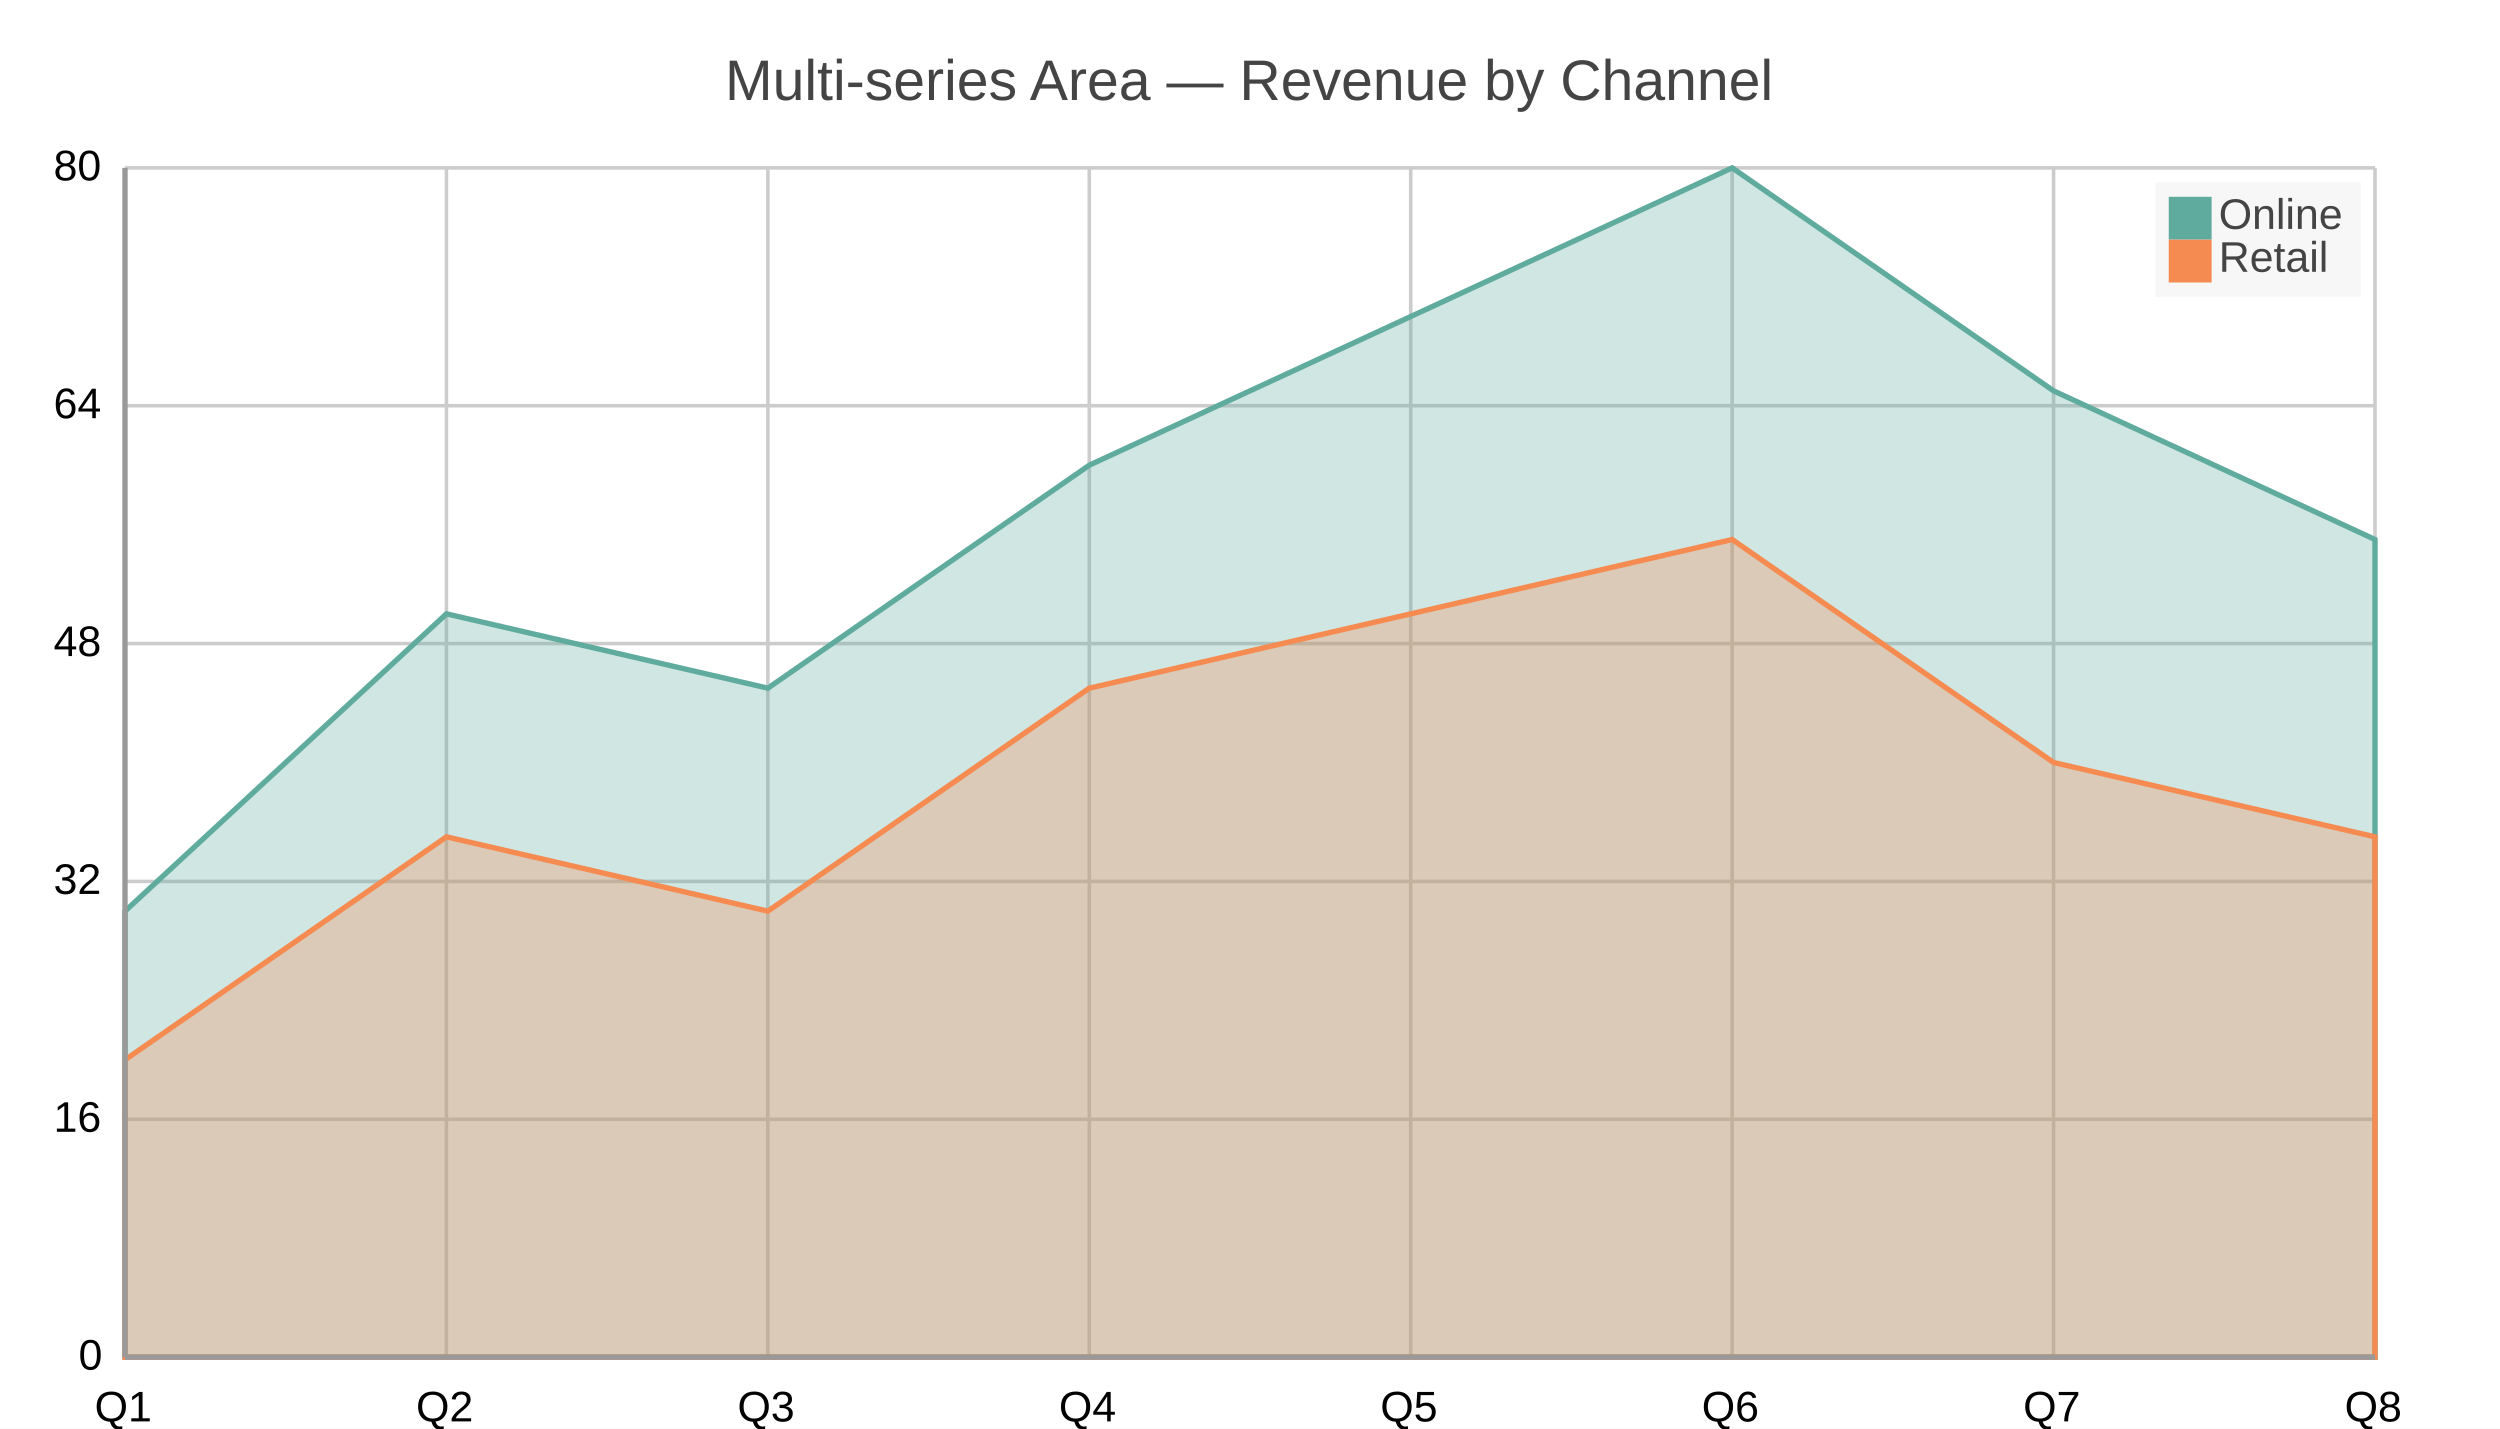
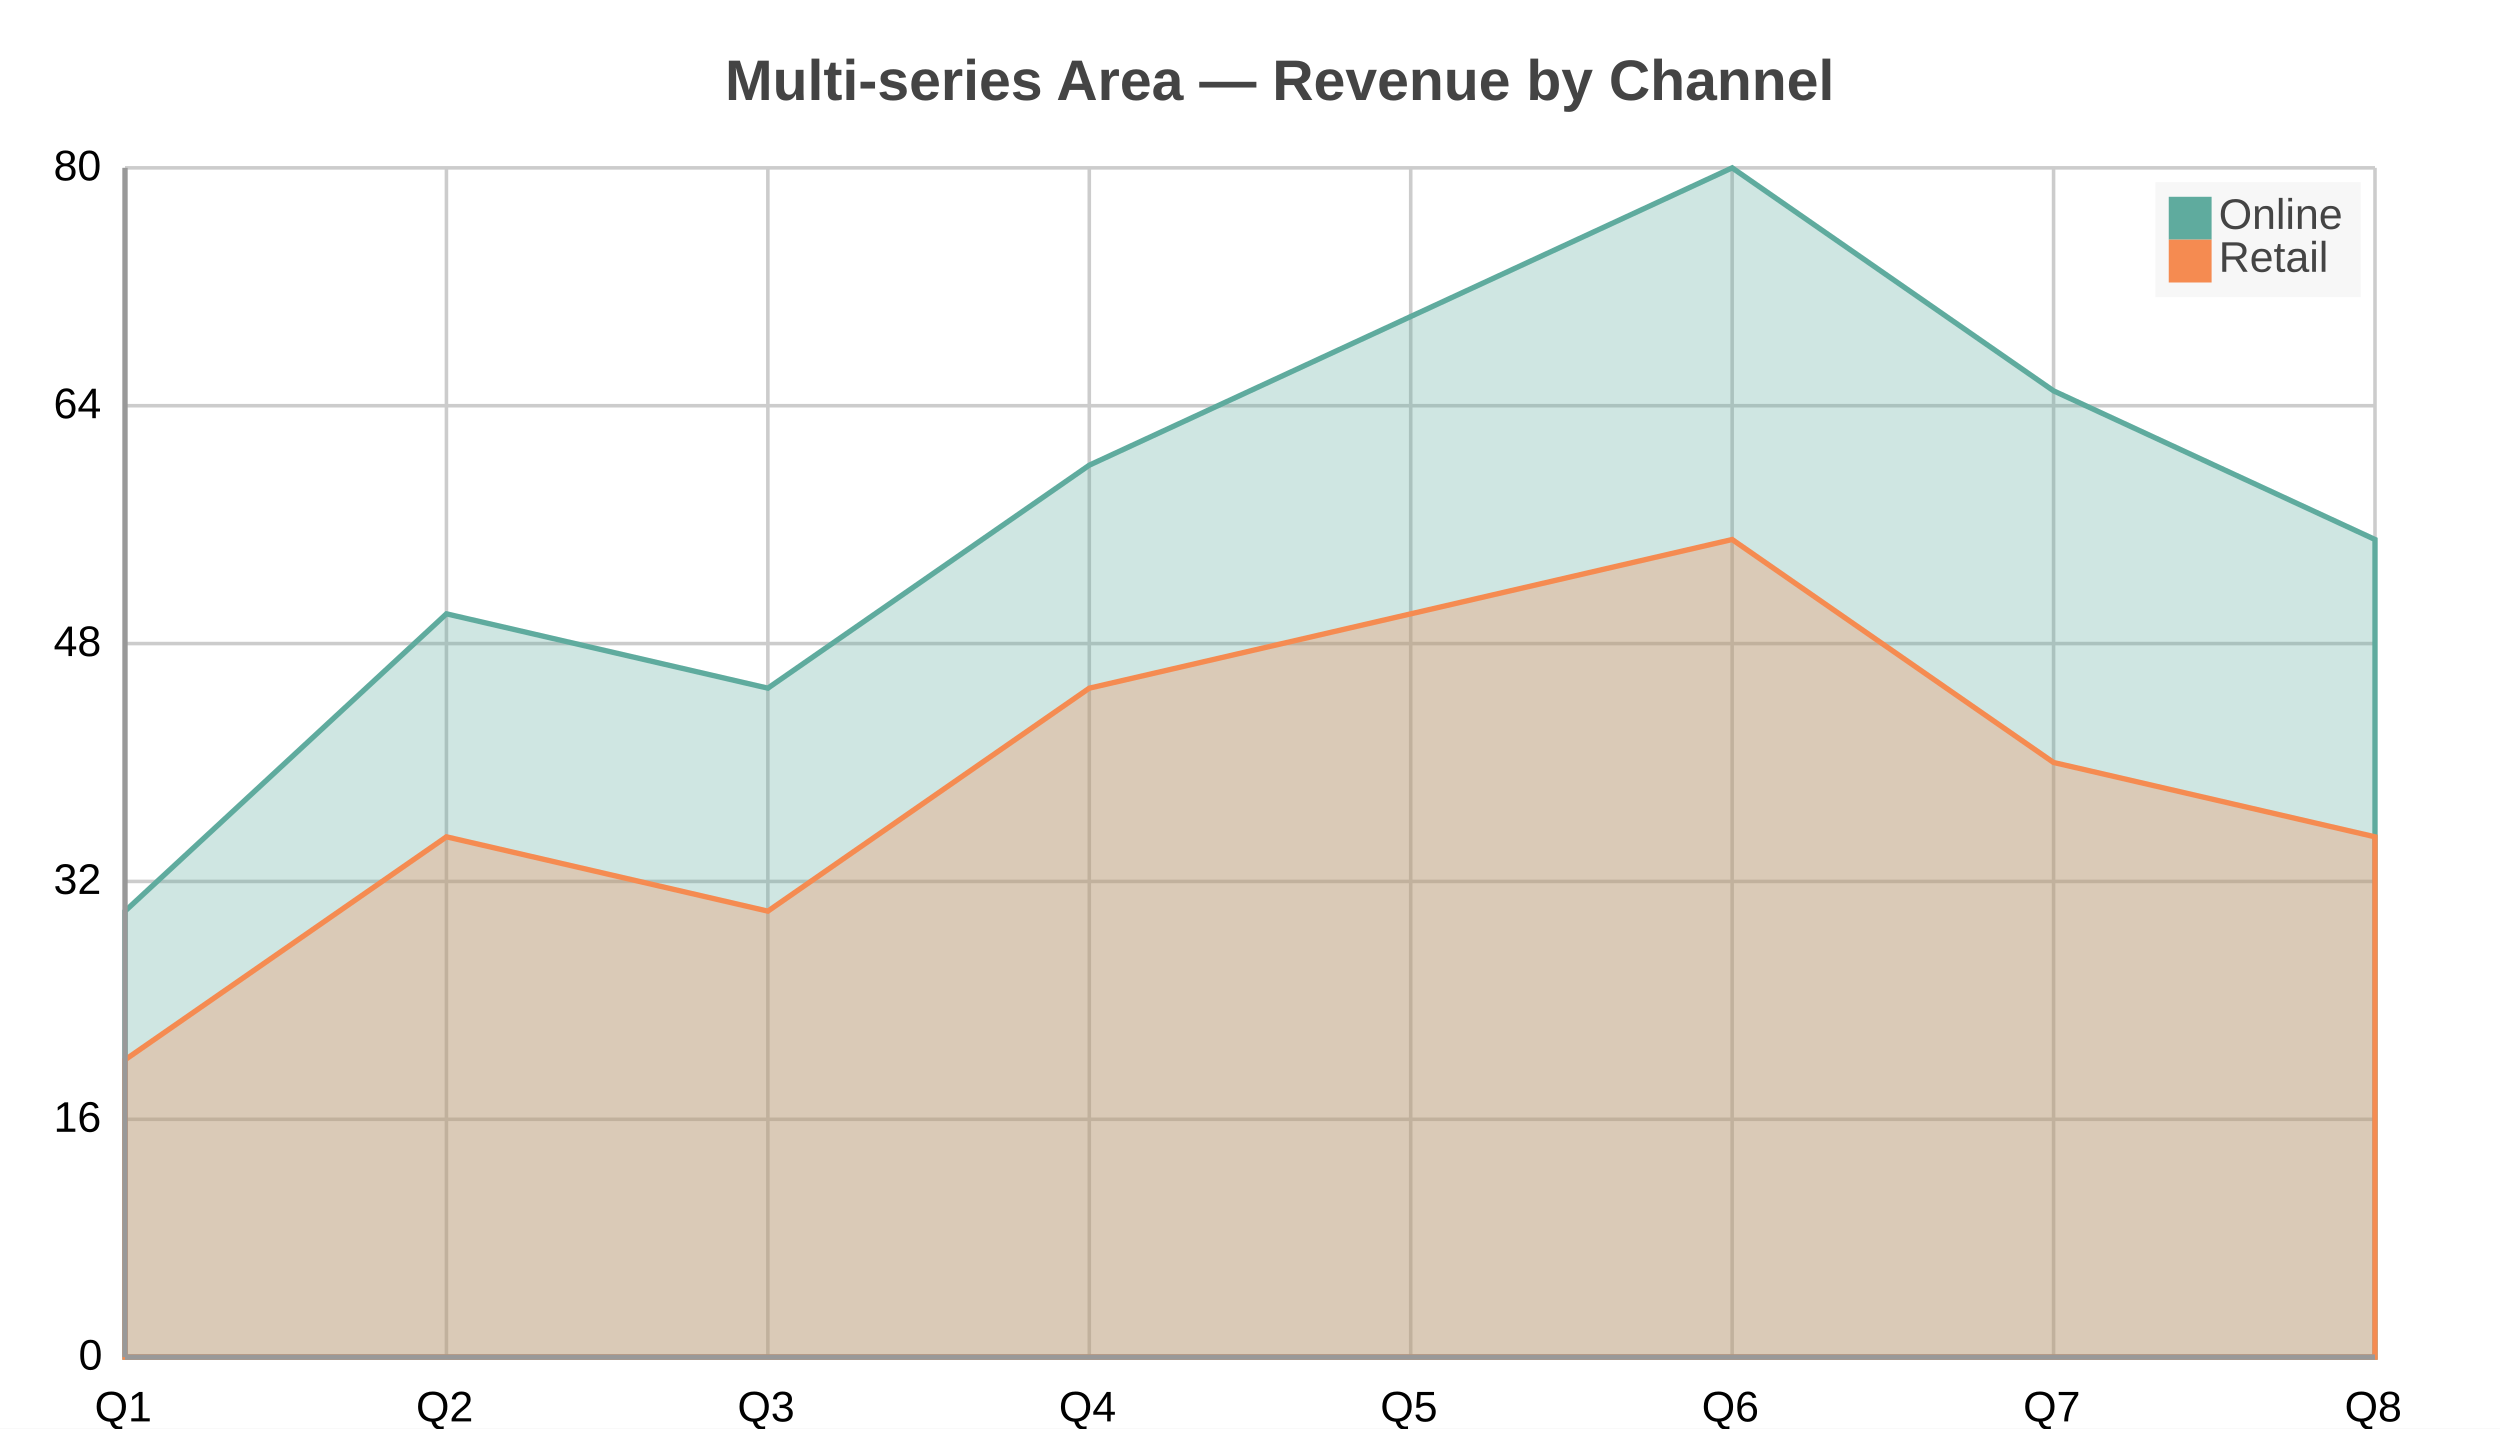
<svg xmlns="http://www.w3.org/2000/svg" width="700" height="400" viewBox="0 0 700 400">
  <path fill="#FFFFFF" d="M0 0 h700 v400 h-700 v-400Z" />
-   <text transform="translate(-147.0, 18)" fill="#444444" font-family="Arial" font-weight="normal" font-size="16" x="350.0" y="10.0">Multi-series Area — Revenue by Channel</text>
+   <text transform="translate(-147.0, 18)" fill="#444444" font-family="Arial" font-weight="bold" font-size="16" x="350.0" y="10.0">Multi-series Area — Revenue by Channel</text>
  <defs>
    <clipPath id="plot-clip">
      <rect x="0" y="0" width="630.0" height="333.0" />
    </clipPath>
  </defs>
  <g>
    <path stroke="#cccccc" stroke-dasharray="None" d="M0 0.0 h630.0 M0 66.6 h630.0 M0 133.2 h630.0 M0 199.8 h630.0 M0 266.4 h630.0 M0 333.0 h630.0" transform="translate(35.0, 47.0)" />
    <g font-size="12" font-family="Arial" fill="#000000" transform="translate(29.0, 47.0)">
      <text x="0" y="0.0" transform="translate(-14, 3.5)">80</text>
      <text x="0" y="66.6" transform="translate(-14, 3.5)">64</text>
      <text x="0" y="133.2" transform="translate(-14, 3.5)">48</text>
      <text x="0" y="199.8" transform="translate(-14, 3.5)">32</text>
      <text x="0" y="266.4" transform="translate(-14, 3.5)">16</text>
      <text x="0" y="333.0" transform="translate(-7, 3.5)">0</text>
    </g>
  </g>
  <g>
    <path stroke="#cccccc" stroke-dasharray="None" d="M0.0 0 v333.0 M90.0 0 v333.0 M180.0 0 v333.0 M270.0 0 v333.0 M360.0 0 v333.0 M450.0 0 v333.0 M540.0 0 v333.0 M630.0 0 v333.0" transform="translate(35.0, 47.0)" />
    <g font-size="12" font-family="Arial" fill="#000000" transform="translate(35.0, 65.0)">
      <text x="0.0" y="333.0" transform="translate(-8.5, 0)">Q1</text>
      <text x="90.0" y="333.0" transform="translate(-8.5, 0)">Q2</text>
      <text x="180.0" y="333.0" transform="translate(-8.5, 0)">Q3</text>
      <text x="270.0" y="333.0" transform="translate(-8.5, 0)">Q4</text>
      <text x="360.0" y="333.0" transform="translate(-8.5, 0)">Q5</text>
      <text x="450.0" y="333.0" transform="translate(-8.5, 0)">Q6</text>
      <text x="540.0" y="333.0" transform="translate(-8.5, 0)">Q7</text>
      <text x="630.0" y="333.0" transform="translate(-8.5, 0)">Q8</text>
    </g>
  </g>
  <g>
    <path d="M35.0 255.125 L125.0 171.875 L215.0 192.688 L305.0 130.25 L395.0 88.625 L485.0 47.0 L575.0 109.438 L665.0 151.062 L665.0 380.0 L35.0 380.0z" fill="#5fab9e" fill-opacity="0.3" stroke="#5fab9e" stroke-width="1.5" />
    <path d="M35.0 296.75 L125.0 234.312 L215.0 255.125 L305.0 192.688 L395.0 171.875 L485.0 151.062 L575.0 213.5 L665.0 234.312 L665.0 380.0 L35.0 380.0z" fill="#f58b51" fill-opacity="0.3" stroke="#f58b51" stroke-width="1.5" />
  </g>
  <g>
    <rect transform="translate(-3.75, -2.1)" x="607.25" y="53.1" width="57.5" height="32.2" fill="#f5f5f5" fill-opacity="0.85" stroke="none" />
    <g>
      <rect y="55.1" x="607.25" width="12" height="12" fill="#5fab9e" />
      <text y="64.1" x="621.25" font-size="12" font-family="Arial" fill="#444444">Online</text>
    </g>
    <g>
      <rect y="67.1" x="607.25" width="12" height="12" fill="#f58b51" />
      <text y="76.1" x="621.25" font-size="12" font-family="Arial" fill="#444444">Retail</text>
    </g>
  </g>
  <path d="M35.0 47.0 v333.0 M35.0 380.0 h630.0" stroke="#999" stroke-width="1.5" fill="none" />
</svg>
